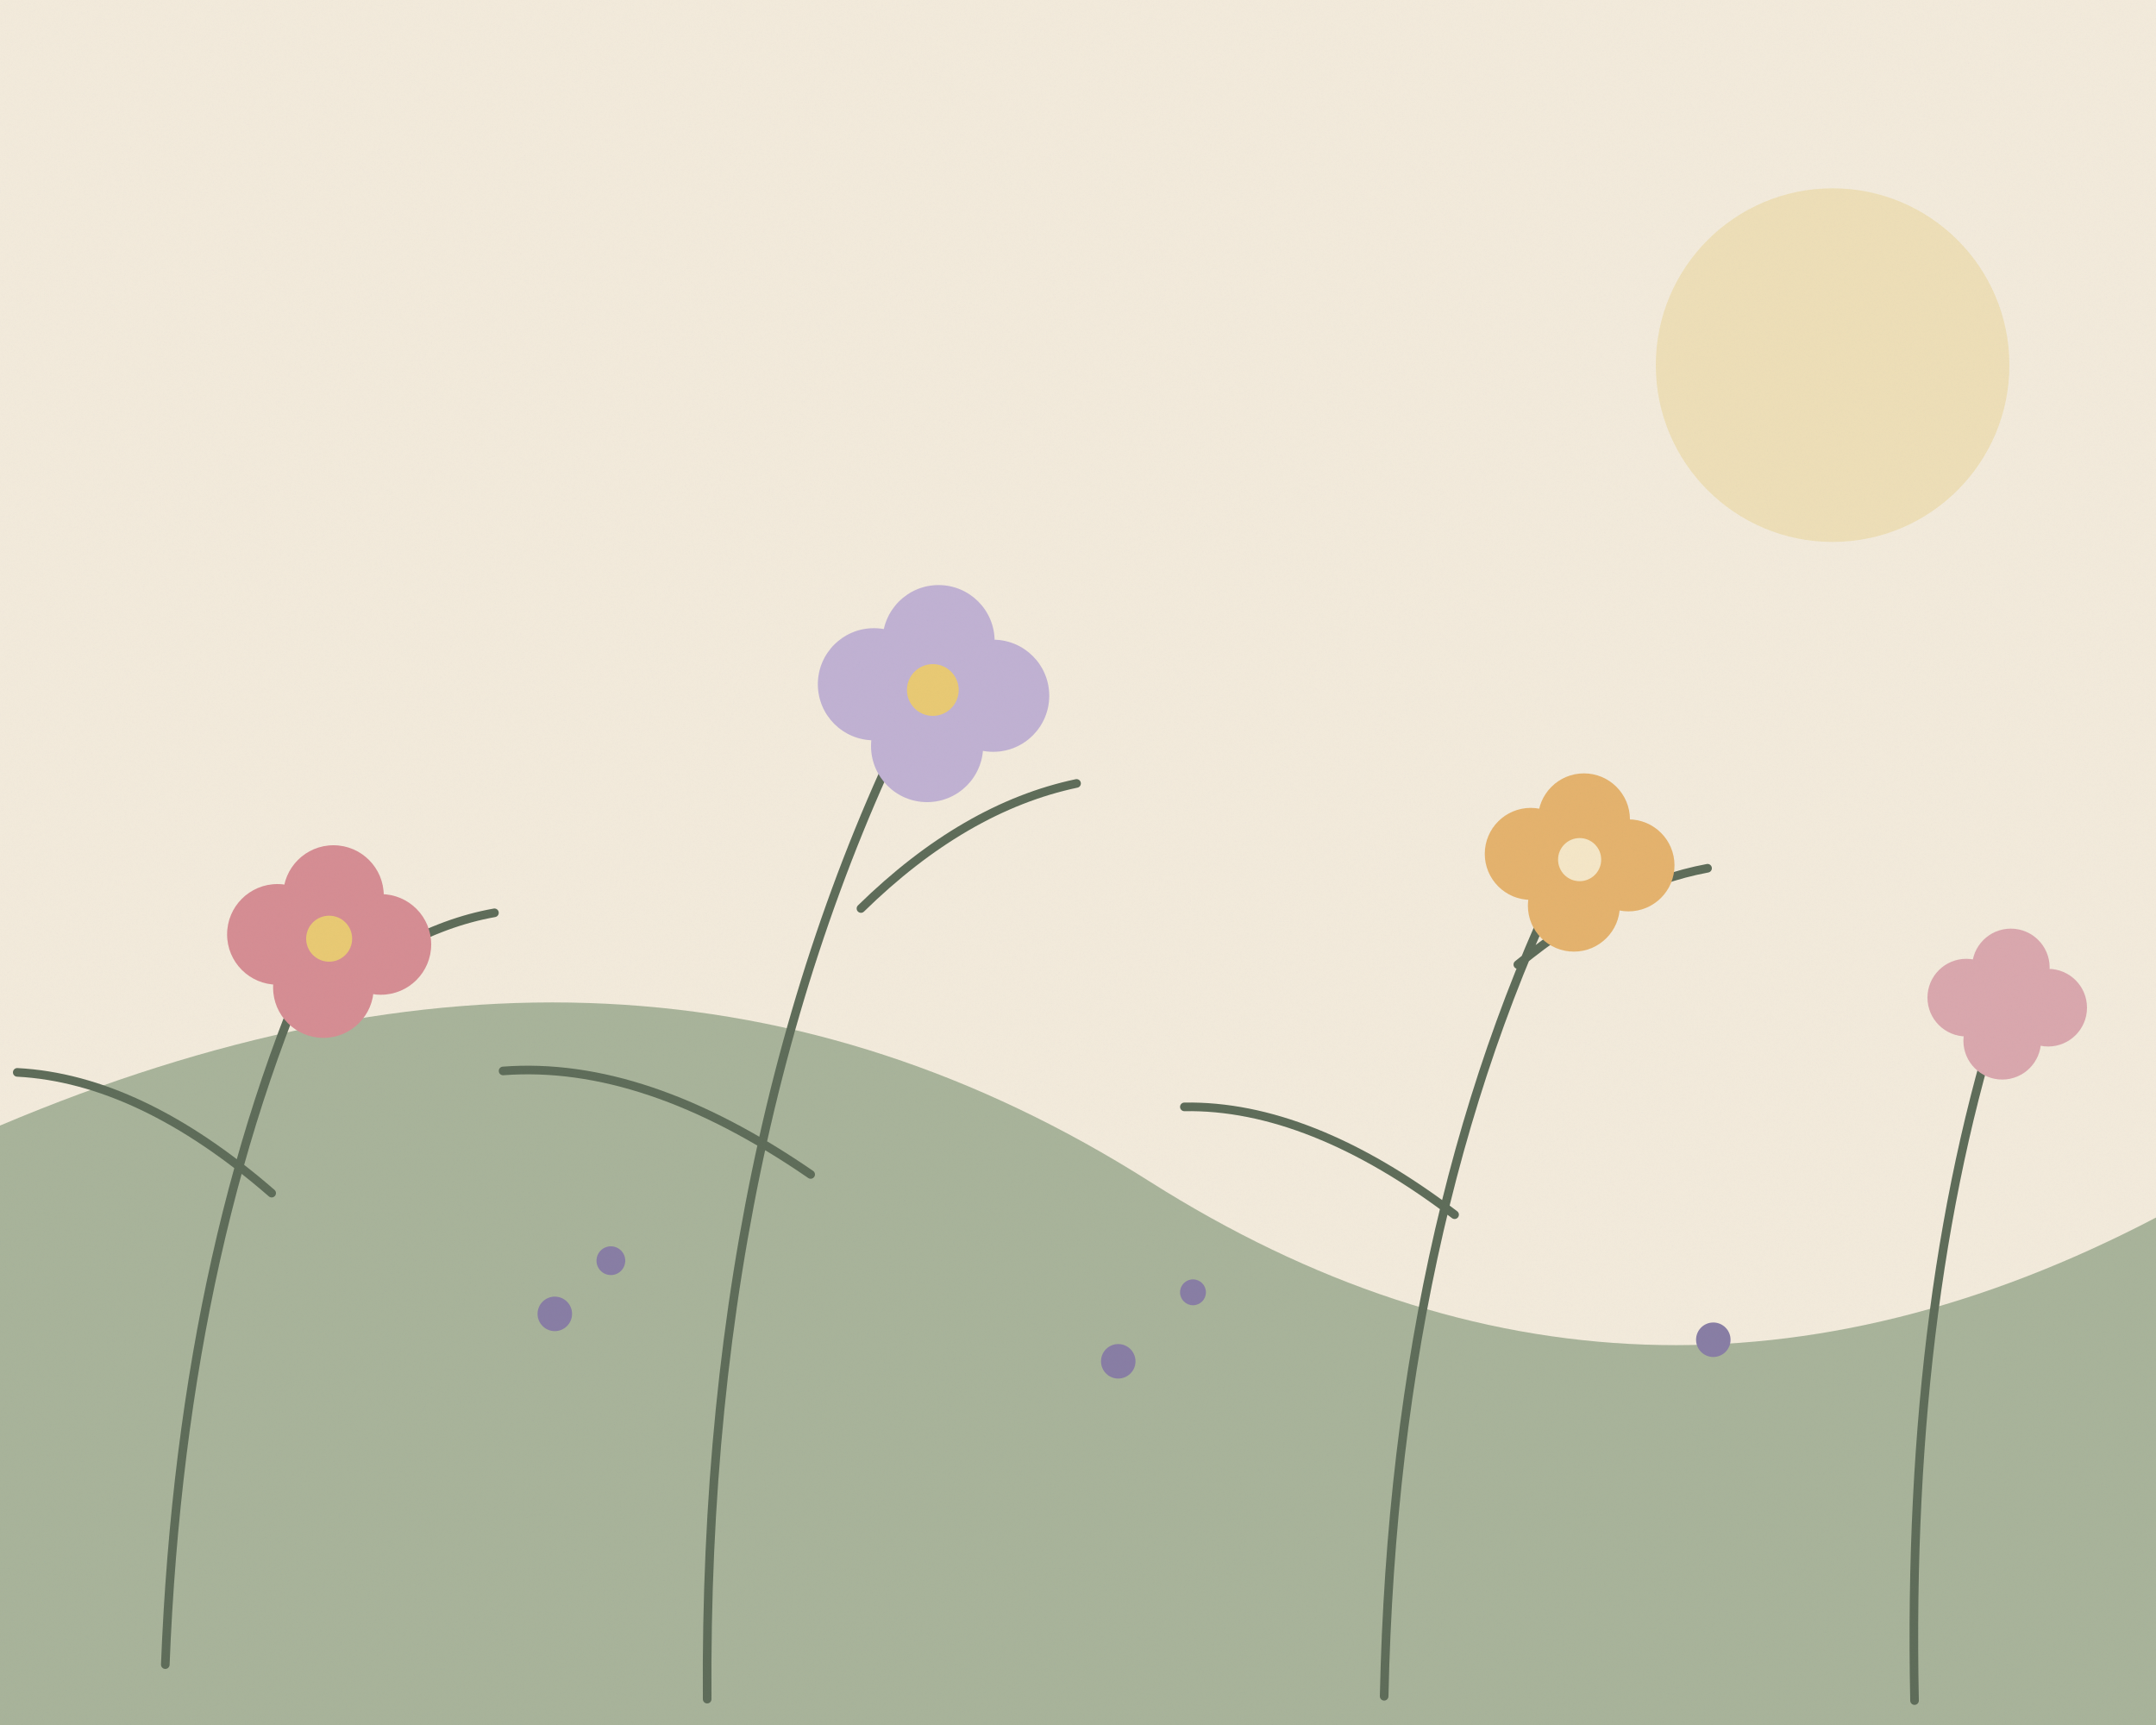
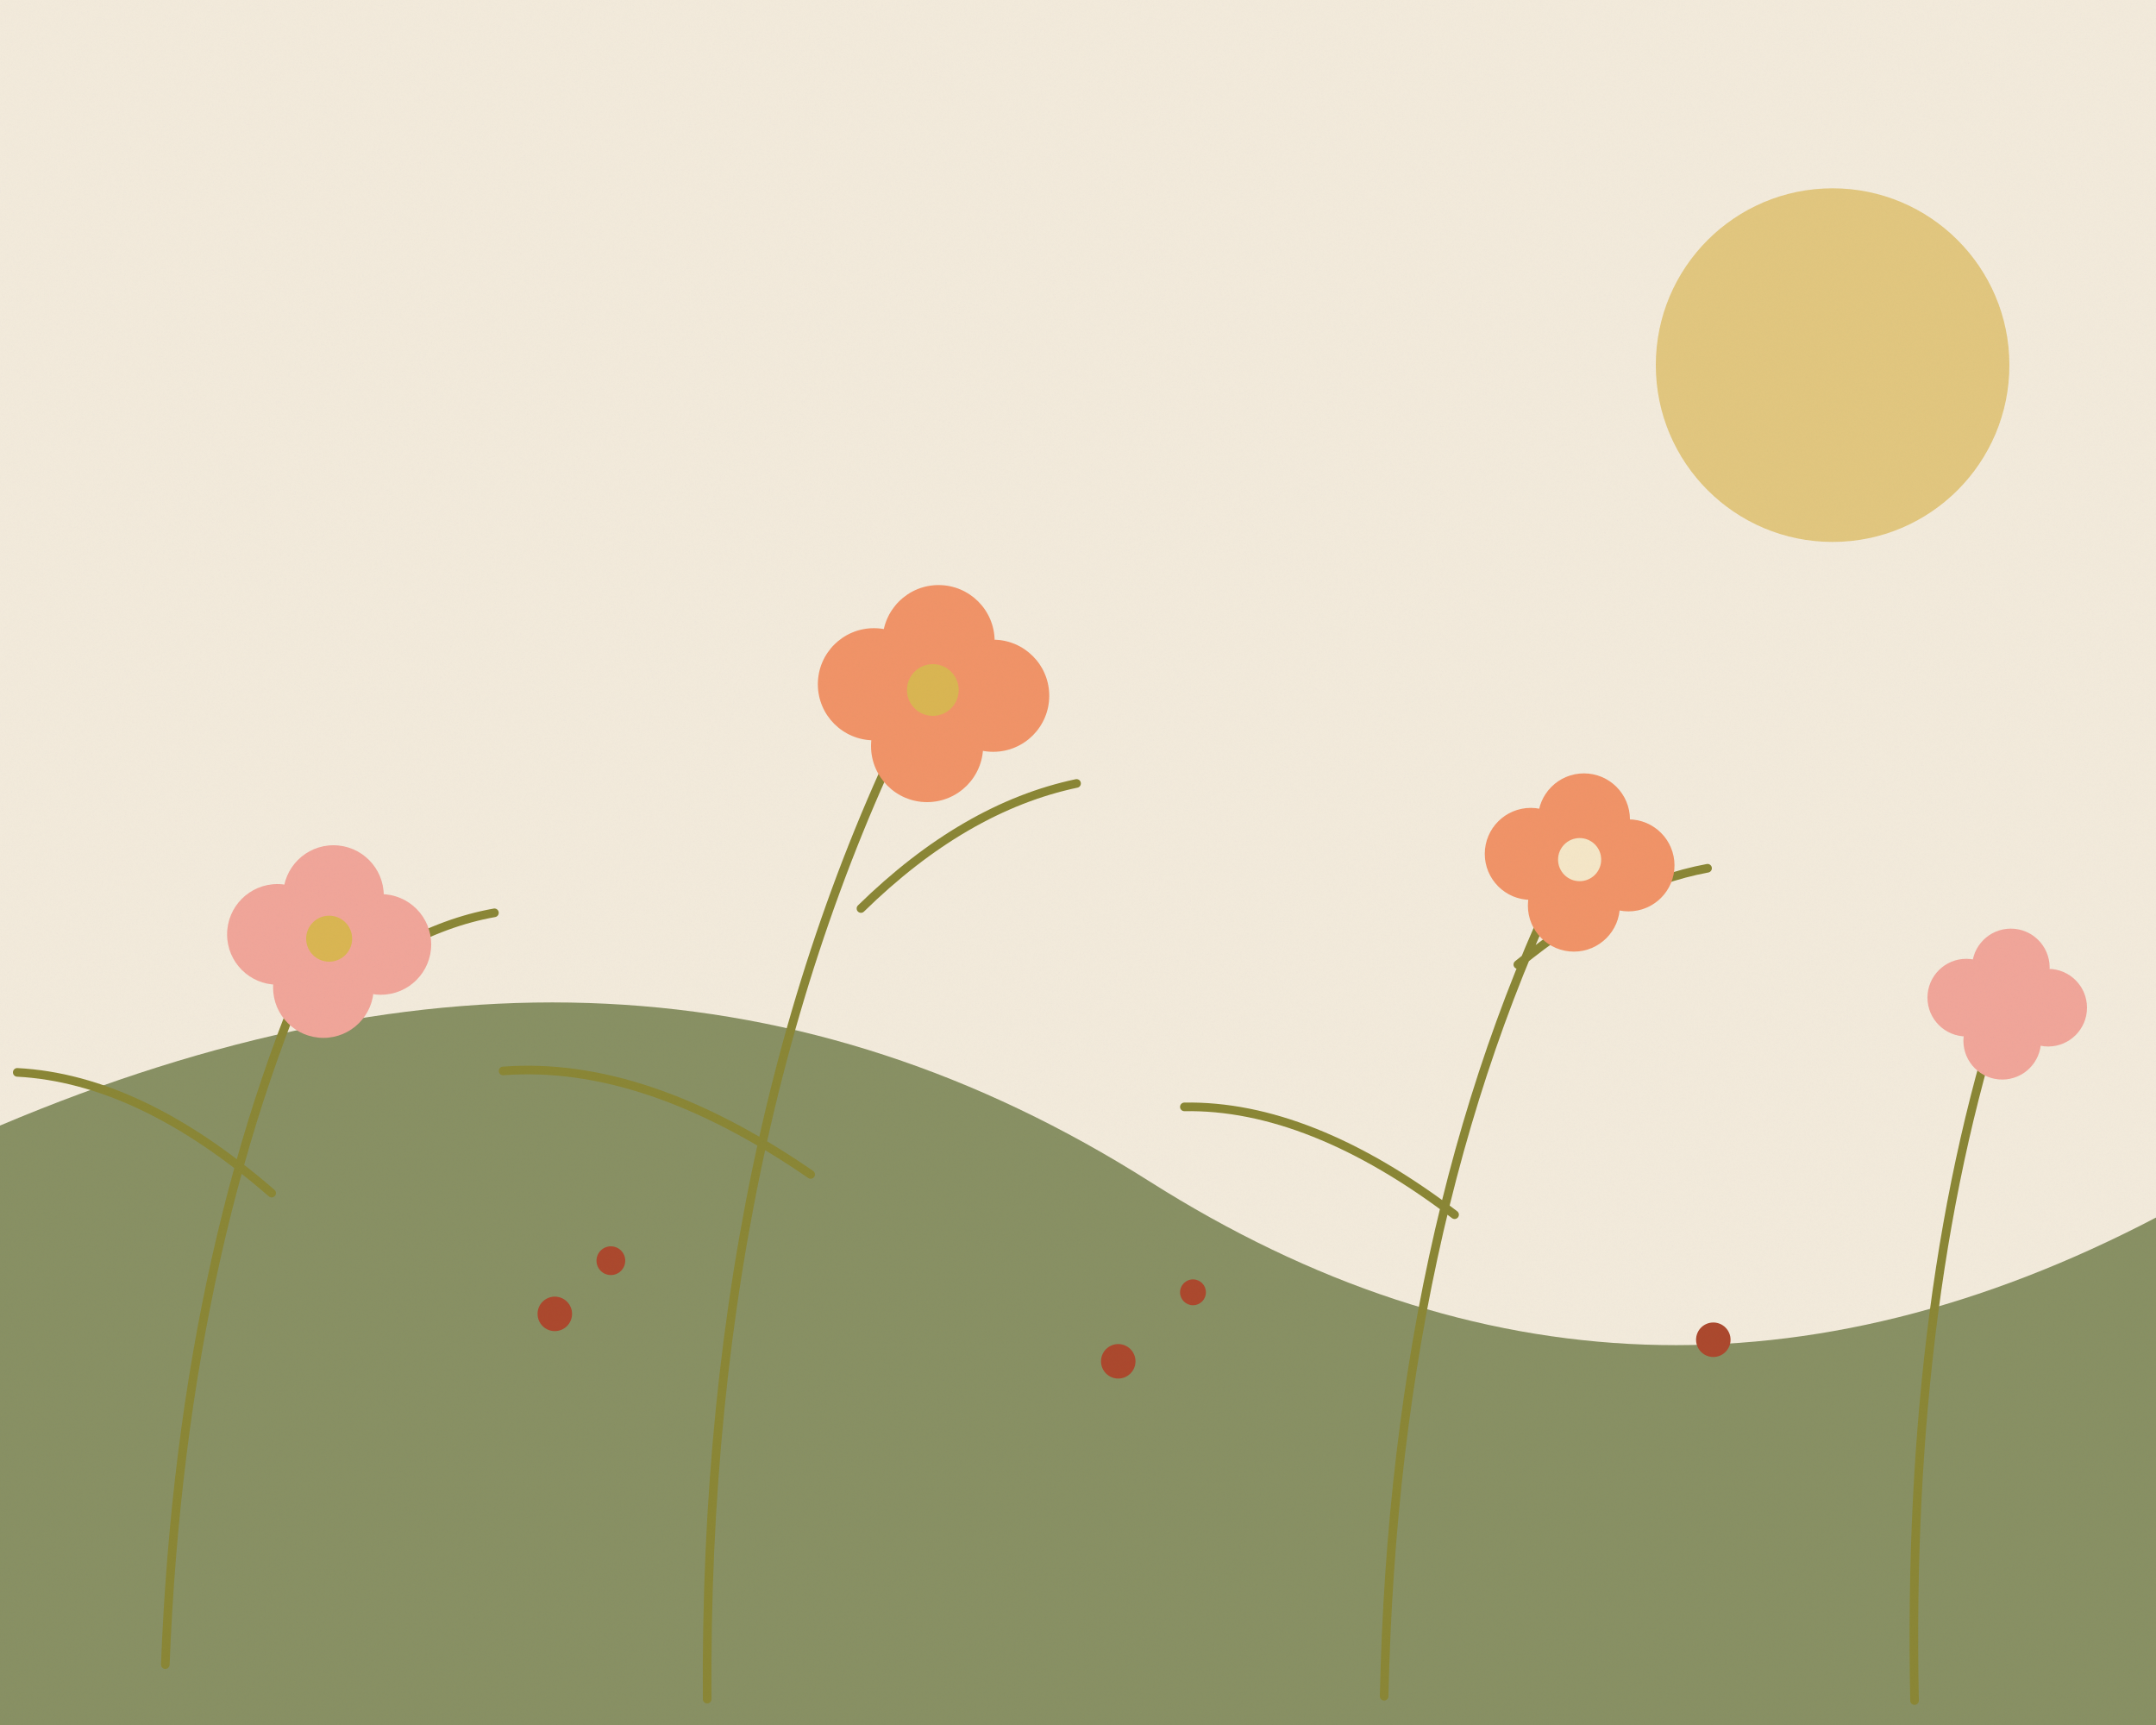
<svg xmlns="http://www.w3.org/2000/svg" viewBox="0 0 1500 1200">
  <defs>
    <filter id="grain">
      <feTurbulence baseFrequency=".7" numOctaves="2" seed="20" />
      <feColorMatrix values="1 0 0 0 0 0 1 0 0 0 0 0 1 0 0 0 0 0 .09 0" />
    </filter>
  </defs>
  <rect width="1500" height="1200" fill="#f2eadb" />
-   <path d="M0 783c298-126 560-113 800 39 226 143 459 151 700 25v353H0Z" fill="#a8b39a" />
-   <g stroke="#5e6c59" stroke-width="6" stroke-linecap="round" fill="none">
+   <path d="M0 783c298-126 560-113 800 39 226 143 459 151 700 25v353H0Z" fill="#889063" />
+   <g stroke="#8A8635" stroke-width="6" stroke-linecap="round" fill="none">
    <path d="M115 1158c8-202 47-376 117-523M189 830c-61-53-120-81-177-84M209 710c45-42 90-67 135-75" />
    <path d="M492 1182c-2-278 52-519 161-722M564 817c-77-53-148-77-214-72M599 632c48-47 98-76 150-87" />
    <path d="M963 1180c5-232 51-432 139-601M1012 845c-67-51-130-76-188-75M1056 671c45-37 89-59 132-67" />
    <path d="M1332 1183c-4-193 18-360 66-501" />
  </g>
  <g>
-     <g fill="#d58d93">
+     <g fill="#F0A599">
      <circle cx="232" cy="623" r="35" />
      <circle cx="193" cy="650" r="35" />
      <circle cx="225" cy="687" r="35" />
      <circle cx="265" cy="657" r="35" />
-       <circle cx="229" cy="653" r="16" fill="#e8c973" />
+       <circle cx="229" cy="653" r="16" fill="#D9B552" />
    </g>
-     <g fill="#c0b1d2">
+     <g fill="#F09367">
      <circle cx="653" cy="446" r="39" />
      <circle cx="608" cy="476" r="39" />
      <circle cx="645" cy="519" r="39" />
      <circle cx="691" cy="484" r="39" />
-       <circle cx="649" cy="480" r="18" fill="#e8c973" />
+       <circle cx="649" cy="480" r="18" fill="#D9B552" />
    </g>
-     <g fill="#e4b26d">
+     <g fill="#F09367">
      <circle cx="1102" cy="570" r="32" />
      <circle cx="1065" cy="594" r="32" />
      <circle cx="1095" cy="630" r="32" />
      <circle cx="1133" cy="602" r="32" />
      <circle cx="1099" cy="598" r="15" fill="#f4e6c7" />
    </g>
-     <g fill="#d9a7ad">
+     <g fill="#F0A599">
      <circle cx="1399" cy="673" r="27" />
      <circle cx="1368" cy="694" r="27" />
      <circle cx="1393" cy="724" r="27" />
      <circle cx="1425" cy="701" r="27" />
    </g>
  </g>
-   <circle cx="1275" cy="254" r="123" fill="#ead9a5" opacity=".68" />
-   <g fill="#887da4">
+   <circle cx="1275" cy="254" r="123" fill="#D9B552" opacity=".68" />
+   <g fill="#AB482D">
    <circle cx="386" cy="914" r="12" />
    <circle cx="425" cy="877" r="10" />
    <circle cx="778" cy="947" r="12" />
    <circle cx="830" cy="899" r="9" />
    <circle cx="1192" cy="932" r="12" />
  </g>
  <rect width="1500" height="1200" filter="url(#grain)" opacity=".3" />
</svg>
